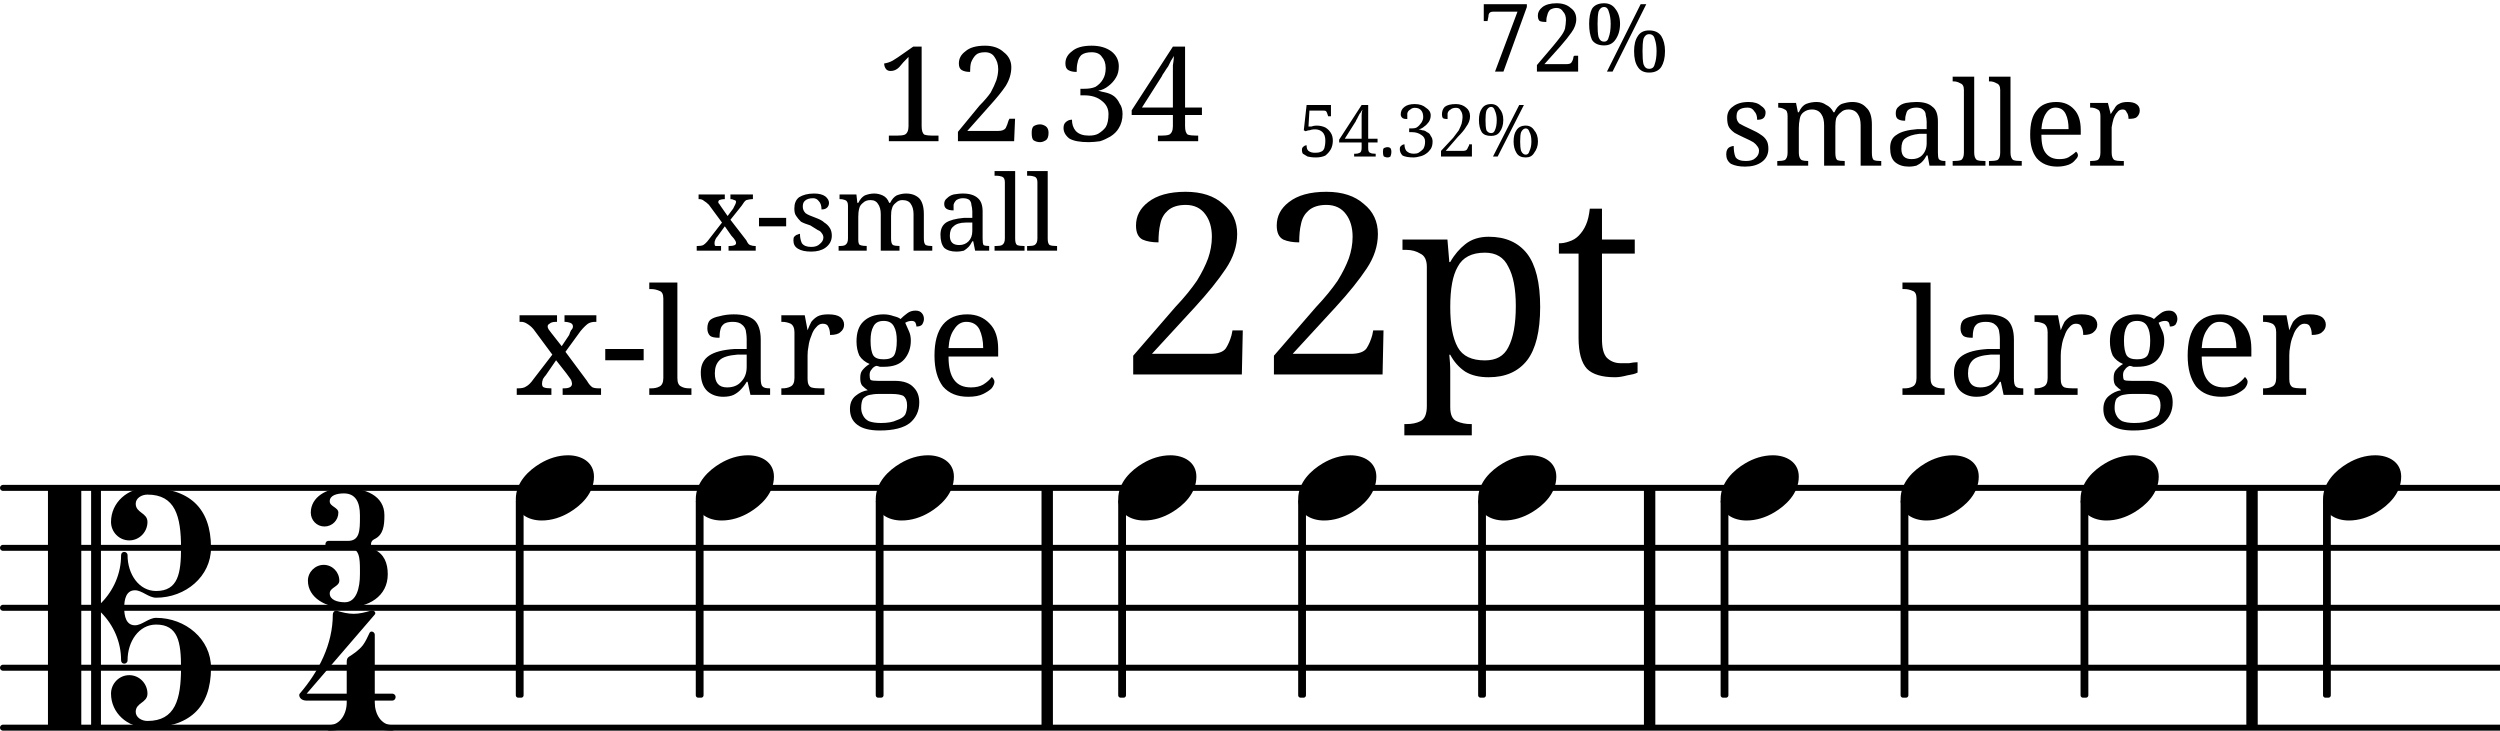
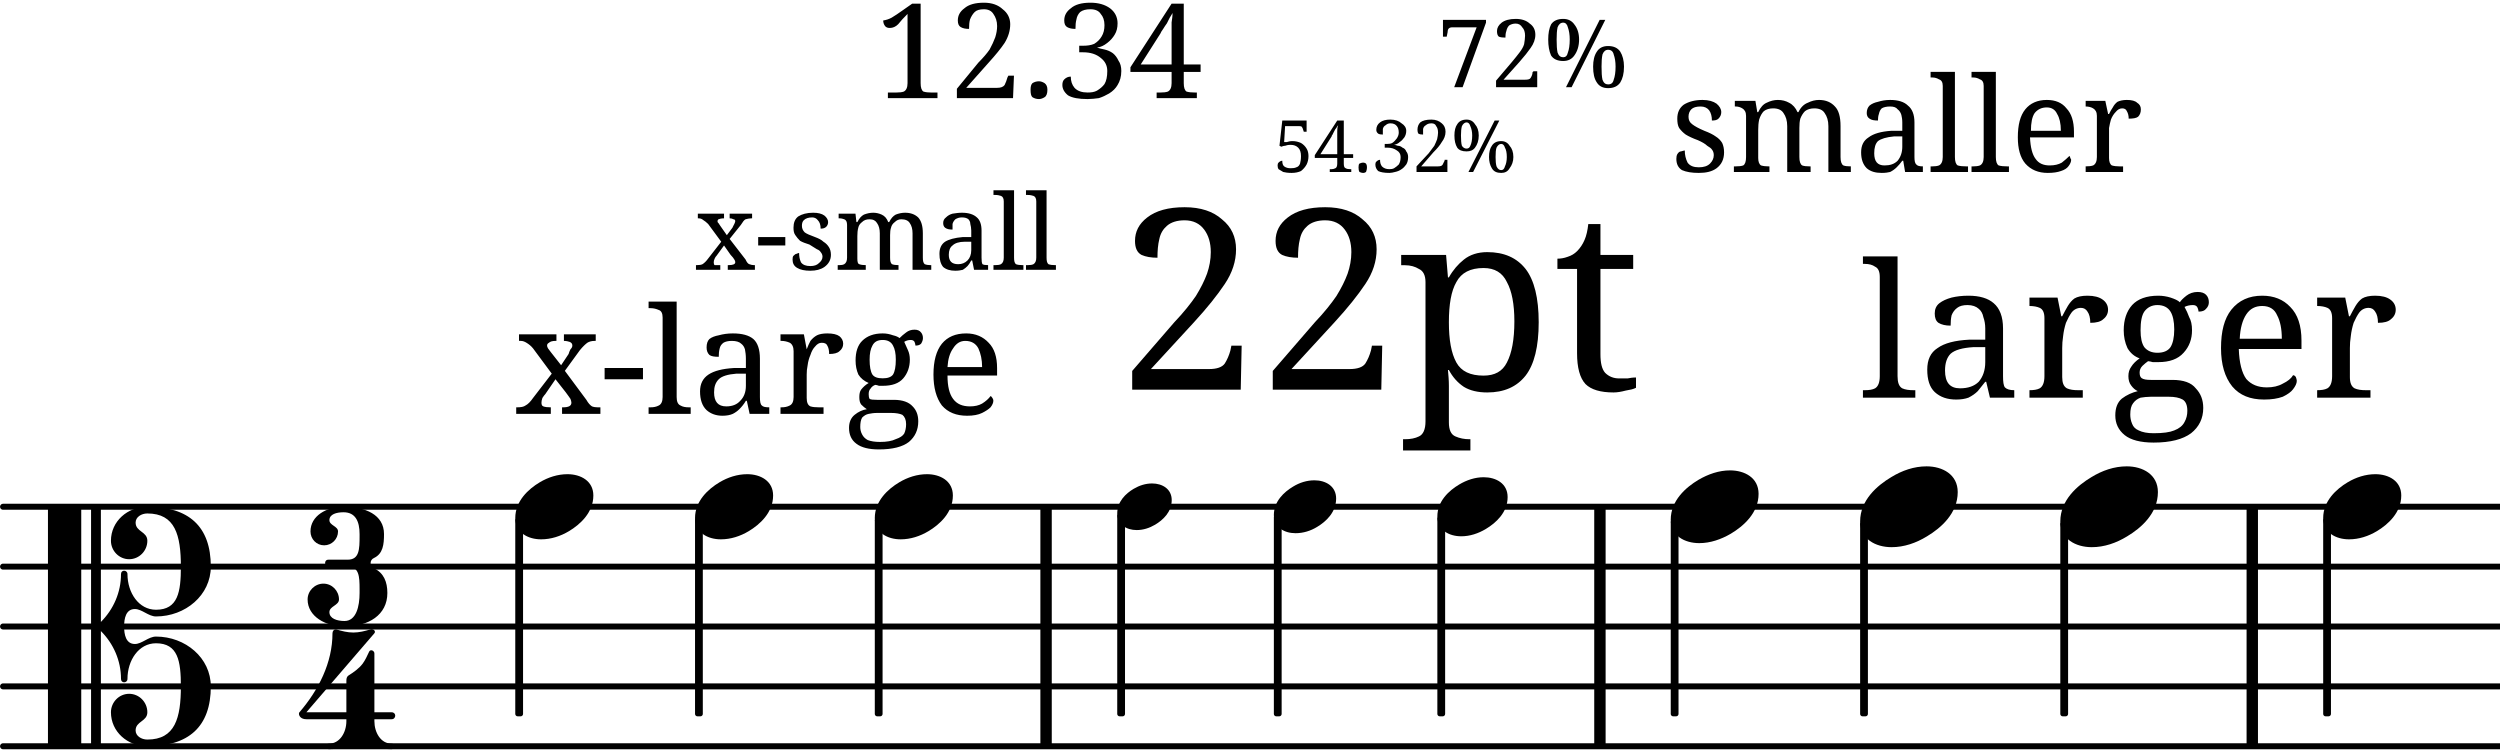
- <svg xmlns="http://www.w3.org/2000/svg" version="1.2" width="73.29mm" height="21.42mm" viewBox="8.536 -0 41.705 12.189">
-   <line transform="translate(8.5358, 12.1391)" stroke-linejoin="round" stroke-linecap="round" stroke-width="0.1" stroke="currentColor" x1="0.05" y1="-0" x2="41.705" y2="-0" />
-   <line transform="translate(8.5358, 11.1391)" stroke-linejoin="round" stroke-linecap="round" stroke-width="0.1" stroke="currentColor" x1="0.05" y1="-0" x2="41.705" y2="-0" />
-   <line transform="translate(8.5358, 10.1391)" stroke-linejoin="round" stroke-linecap="round" stroke-width="0.1" stroke="currentColor" x1="0.05" y1="-0" x2="41.705" y2="-0" />
-   <line transform="translate(8.5358, 9.1391)" stroke-linejoin="round" stroke-linecap="round" stroke-width="0.1" stroke="currentColor" x1="0.05" y1="-0" x2="41.705" y2="-0" />
-   <line transform="translate(8.5358, 8.1391)" stroke-linejoin="round" stroke-linecap="round" stroke-width="0.1" stroke="currentColor" x1="0.05" y1="-0" x2="41.705" y2="-0" />
-   <rect transform="translate(25.9106, 10.1391)" x="0" y="-2" width="0.19" height="4" ry="0" fill="currentColor" />
-   <rect transform="translate(46.0095, 10.1391)" x="0" y="-2" width="0.19" height="4" ry="0" fill="currentColor" />
-   <rect transform="translate(35.9601, 10.1391)" x="0" y="-2" width="0.19" height="4" ry="0" fill="currentColor" />
-   <rect transform="translate(37.3044, 10.1391)" x="-0.065" y="-1.814" width="0.13" height="3.314" ry="0.04" fill="currentColor" />
+ <svg xmlns="http://www.w3.org/2000/svg" version="1.2" width="73.37mm" height="21.99mm" viewBox="8.536 -0 41.751 12.514">
+   <line transform="translate(8.5358, 12.4635)" stroke-linejoin="round" stroke-linecap="round" stroke-width="0.1" stroke="currentColor" x1="0.05" y1="-0" x2="41.751" y2="-0" />
+   <line transform="translate(8.5358, 11.4635)" stroke-linejoin="round" stroke-linecap="round" stroke-width="0.1" stroke="currentColor" x1="0.05" y1="-0" x2="41.751" y2="-0" />
+   <line transform="translate(8.5358, 10.4635)" stroke-linejoin="round" stroke-linecap="round" stroke-width="0.1" stroke="currentColor" x1="0.05" y1="-0" x2="41.751" y2="-0" />
+   <line transform="translate(8.5358, 9.4635)" stroke-linejoin="round" stroke-linecap="round" stroke-width="0.1" stroke="currentColor" x1="0.05" y1="-0" x2="41.751" y2="-0" />
+   <line transform="translate(8.5358, 8.4635)" stroke-linejoin="round" stroke-linecap="round" stroke-width="0.1" stroke="currentColor" x1="0.05" y1="-0" x2="41.751" y2="-0" />
+   <rect transform="translate(25.9106, 10.4635)" x="0" y="-2" width="0.19" height="4" ry="0" fill="currentColor" />
+   <rect transform="translate(46.0557, 10.4635)" x="0" y="-2" width="0.19" height="4" ry="0" fill="currentColor" />
+   <rect transform="translate(35.1607, 10.4635)" x="0" y="-2" width="0.19" height="4" ry="0" fill="currentColor" />
+   <rect transform="translate(36.5034, 10.4635)" x="-0.065" y="-1.785" width="0.13" height="3.285" ry="0.04" fill="currentColor" />
  <g class="dir">
-     <text transform="translate(30.1922, 2.611)" font-family="serif" font-size="1.195" text-anchor="start" fill="currentColor">
+     <text transform="translate(29.81, 2.8723)" font-family="serif" font-size="1.195" text-anchor="start" fill="currentColor">
      <tspan>
54.32%</tspan>
    </text>
  </g>
  <g class="dir">
-     <text transform="translate(37.2394, 2.7638)" font-family="serif" font-size="1.96" text-anchor="start" fill="currentColor">
+     <text transform="translate(36.4384, 2.8723)" font-family="serif" font-size="2.2" text-anchor="start" fill="currentColor">
      <tspan>
smaller</tspan>
    </text>
  </g>
  <g class="note" id="n07">
-     <path transform="translate(37.2394, 8.1391) scale(0.004, -0.004)" d="M218 136c55 0 108 -28 108 -89c0 -71 -55 -121 -102 -149c-35 -21 -75 -34 -116 -34c-55 0 -108 28 -108 89c0 71 55 121 102 149c35 21 75 34 116 34z" fill="currentColor" />
+     <path transform="translate(36.4384, 8.4635) scale(0.0045, -0.0045)" d="M220 135c54 0 106 -27 106 -87c0 -71 -56 -120 -103 -148c-36 -21 -76 -35 -117 -35c-54 0 -106 27 -106 87c0 71 56 120 103 148c36 21 76 35 117 35z" fill="currentColor" />
  </g>
-   <rect transform="translate(33.2595, 10.1391)" x="-0.065" y="-1.814" width="0.13" height="3.314" ry="0.04" fill="currentColor" />
+   <rect transform="translate(32.6055, 10.4635)" x="-0.065" y="-1.84" width="0.13" height="3.34" ry="0.04" fill="currentColor" />
  <g class="dir">
-     <text transform="translate(33.1945, 1.195)" font-family="serif" font-size="1.584" text-anchor="start" fill="currentColor">
+     <text transform="translate(32.5405, 1.4563)" font-family="serif" font-size="1.584" text-anchor="start" fill="currentColor">
      <tspan>
72%</tspan>
    </text>
  </g>
  <g class="note" id="n06">
-     <path transform="translate(33.1945, 8.1391) scale(0.004, -0.004)" d="M218 136c55 0 108 -28 108 -89c0 -71 -55 -121 -102 -149c-35 -21 -75 -34 -116 -34c-55 0 -108 28 -108 89c0 71 55 121 102 149c35 21 75 34 116 34z" fill="currentColor" />
+     <path transform="translate(32.5405, 8.4635) scale(0.0036, -0.0036)" d="M215 137c57 0 111 -29 111 -92c0 -71 -54 -120 -101 -148c-35 -21 -74 -34 -114 -34c-57 0 -111 29 -111 92c0 71 54 120 101 148c35 21 74 34 114 34z" fill="currentColor" />
  </g>
-   <rect transform="translate(30.2572, 10.1391)" x="-0.065" y="-1.814" width="0.13" height="3.314" ry="0.04" fill="currentColor" />
-   <rect transform="translate(47.3539, 10.1391)" x="-0.065" y="-1.814" width="0.13" height="3.314" ry="0.04" fill="currentColor" />
+   <rect transform="translate(29.875, 10.4635)" x="-0.065" y="-1.864" width="0.13" height="3.364" ry="0.04" fill="currentColor" />
+   <rect transform="translate(47.4, 10.4635)" x="-0.065" y="-1.814" width="0.13" height="3.314" ry="0.04" fill="currentColor" />
  <g class="note" id="n10">
-     <path transform="translate(47.2889, 8.1391) scale(0.004, -0.004)" d="M218 136c55 0 108 -28 108 -89c0 -71 -55 -121 -102 -149c-35 -21 -75 -34 -116 -34c-55 0 -108 28 -108 89c0 71 55 121 102 149c35 21 75 34 116 34z" fill="currentColor" />
+     <path transform="translate(47.335, 8.4635) scale(0.004, -0.004)" d="M218 136c55 0 108 -28 108 -89c0 -71 -55 -121 -102 -149c-35 -21 -75 -34 -116 -34c-55 0 -108 28 -108 89c0 71 55 121 102 149c35 21 75 34 116 34z" fill="currentColor" />
  </g>
-   <rect transform="translate(43.3089, 10.1391)" x="-0.065" y="-1.814" width="0.13" height="3.314" ry="0.04" fill="currentColor" />
+   <rect transform="translate(43.0097, 10.4635)" x="-0.065" y="-1.752" width="0.13" height="3.252" ry="0.04" fill="currentColor" />
  <g class="note" id="n09">
-     <path transform="translate(43.2439, 8.1391) scale(0.004, -0.004)" d="M218 136c55 0 108 -28 108 -89c0 -71 -55 -121 -102 -149c-35 -21 -75 -34 -116 -34c-55 0 -108 28 -108 89c0 71 55 121 102 149c35 21 75 34 116 34z" fill="currentColor" />
+     <path transform="translate(42.9447, 8.4635) scale(0.005, -0.005)" d="M222 135c53 0 104 -27 104 -86c0 -71 -56 -120 -103 -148c-36 -22 -76 -36 -118 -36c-53 0 -105 27 -105 86c0 71 57 120 104 148c36 22 76 36 118 36z" fill="currentColor" />
  </g>
-   <rect transform="translate(40.3067, 10.1391)" x="-0.065" y="-1.814" width="0.13" height="3.314" ry="0.04" fill="currentColor" />
+   <rect transform="translate(39.6664, 10.4635)" x="-0.065" y="-1.752" width="0.13" height="3.252" ry="0.04" fill="currentColor" />
  <g class="dir">
-     <text transform="translate(40.2417, 6.5878)" font-family="serif" font-size="2.47" text-anchor="start" fill="currentColor">
+     <text transform="translate(39.6014, 6.6417)" font-family="serif" font-size="3.111" text-anchor="start" fill="currentColor">
      <tspan>
larger</tspan>
    </text>
  </g>
  <g class="note" id="n08">
-     <path transform="translate(40.2417, 8.1391) scale(0.004, -0.004)" d="M218 136c55 0 108 -28 108 -89c0 -71 -55 -121 -102 -149c-35 -21 -75 -34 -116 -34c-55 0 -108 28 -108 89c0 71 55 121 102 149c35 21 75 34 116 34z" fill="currentColor" />
+     <path transform="translate(39.6014, 8.4635) scale(0.005, -0.005)" d="M222 135c53 0 104 -27 104 -86c0 -71 -56 -120 -103 -148c-36 -22 -76 -36 -118 -36c-53 0 -105 27 -105 86c0 71 57 120 104 148c36 22 76 36 118 36z" fill="currentColor" />
  </g>
  <g class="dir">
-     <text transform="translate(23.1451, 2.3559)" font-family="serif" font-size="2.2" text-anchor="start" fill="currentColor">
+     <text transform="translate(23.1451, 1.6389)" font-family="serif" font-size="2.2" text-anchor="start" fill="currentColor">
      <tspan>
12.34</tspan>
    </text>
  </g>
  <g class="note" id="n03">
-     <path transform="translate(23.1451, 8.1391) scale(0.004, -0.004)" d="M218 136c55 0 108 -28 108 -89c0 -71 -55 -121 -102 -149c-35 -21 -75 -34 -116 -34c-55 0 -108 28 -108 89c0 71 55 121 102 149c35 21 75 34 116 34z" fill="currentColor" />
+     <path transform="translate(23.1451, 8.4635) scale(0.004, -0.004)" d="M218 136c55 0 108 -28 108 -89c0 -71 -55 -121 -102 -149c-35 -21 -75 -34 -116 -34c-55 0 -108 28 -108 89c0 71 55 121 102 149c35 21 75 34 116 34z" fill="currentColor" />
  </g>
  <g class="note" id="n05">
-     <path transform="translate(30.1922, 8.1391) scale(0.004, -0.004)" d="M218 136c55 0 108 -28 108 -89c0 -71 -55 -121 -102 -149c-35 -21 -75 -34 -116 -34c-55 0 -108 28 -108 89c0 71 55 121 102 149c35 21 75 34 116 34z" fill="currentColor" />
+     <path transform="translate(29.81, 8.4635) scale(0.0032, -0.0032)" d="M212 138c59 0 113 -31 113 -95c0 -71 -52 -120 -99 -148c-34 -21 -73 -33 -113 -33c-59 0 -113 31 -113 95c0 71 53 120 100 148c34 21 72 33 112 33z" fill="currentColor" />
  </g>
-   <rect transform="translate(20.2078, 10.1391)" x="-0.065" y="-1.814" width="0.13" height="3.314" ry="0.04" fill="currentColor" />
+   <rect transform="translate(20.2078, 10.4635)" x="-0.065" y="-1.814" width="0.13" height="3.314" ry="0.04" fill="currentColor" />
  <g class="dir">
-     <text transform="translate(20.1428, 4.1816)" font-family="serif" font-size="1.746" text-anchor="start" fill="currentColor">
+     <text transform="translate(20.1428, 4.506)" font-family="serif" font-size="1.746" text-anchor="start" fill="currentColor">
      <tspan>
x-small</tspan>
    </text>
  </g>
  <g class="note" id="n02">
-     <path transform="translate(20.1428, 8.1391) scale(0.004, -0.004)" d="M218 136c55 0 108 -28 108 -89c0 -71 -55 -121 -102 -149c-35 -21 -75 -34 -116 -34c-55 0 -108 28 -108 89c0 71 55 121 102 149c35 21 75 34 116 34z" fill="currentColor" />
+     <path transform="translate(20.1428, 8.4635) scale(0.004, -0.004)" d="M218 136c55 0 108 -28 108 -89c0 -71 -55 -121 -102 -149c-35 -21 -75 -34 -116 -34c-55 0 -108 28 -108 89c0 71 55 121 102 149c35 21 75 34 116 34z" fill="currentColor" />
  </g>
-   <rect transform="translate(23.2101, 10.1391)" x="-0.065" y="-1.814" width="0.13" height="3.314" ry="0.04" fill="currentColor" />
+   <rect transform="translate(23.2101, 10.4635)" x="-0.065" y="-1.814" width="0.13" height="3.314" ry="0.04" fill="currentColor" />
  <g class="note" id="n01">
-     <path transform="translate(17.1406, 8.1391) scale(0.004, -0.004)" d="M218 136c55 0 108 -28 108 -89c0 -71 -55 -121 -102 -149c-35 -21 -75 -34 -116 -34c-55 0 -108 28 -108 89c0 71 55 121 102 149c35 21 75 34 116 34z" fill="currentColor" />
+     <path transform="translate(17.1406, 8.4635) scale(0.004, -0.004)" d="M218 136c55 0 108 -28 108 -89c0 -71 -55 -121 -102 -149c-35 -21 -75 -34 -116 -34c-55 0 -108 28 -108 89c0 71 55 121 102 149c35 21 75 34 116 34z" fill="currentColor" />
  </g>
  <g class="dir">
-     <text transform="translate(17.1406, 6.5878)" font-family="serif" font-size="2.47" text-anchor="start" fill="currentColor">
+     <text transform="translate(17.1406, 6.9122)" font-family="serif" font-size="2.47" text-anchor="start" fill="currentColor">
      <tspan>
x-large</tspan>
    </text>
  </g>
-   <rect transform="translate(17.2056, 10.1391)" x="-0.065" y="-1.814" width="0.13" height="3.314" ry="0.04" fill="currentColor" />
+   <rect transform="translate(17.2056, 10.4635)" x="-0.065" y="-1.814" width="0.13" height="3.314" ry="0.04" fill="currentColor" />
  <g class="meterSig">
-     <path transform="translate(13.6724, 10.1391) scale(0.004, -0.004)" d="M150 477c-29 0 -59 -8 -59 -33c0 -22 36 -25 36 -47c0 -32 -26 -58 -58 -58s-57 26 -57 58c0 65 67 103 138 103c91 0 169 -33 169 -114c0 -43 -4 -82 -42 -100c-9 -4 -14 -12 -14 -21s5 -18 14 -22c41 -19 56 -57 56 -103c0 -92 -79 -140 -179 -140 c-79 0 -154 42 -154 113c0 36 30 66 66 66s65 -30 65 -66c0 -25 -40 -28 -40 -53c0 -27 32 -37 63 -37c49 0 63 61 63 117v16c0 54 -2 94 -50 94h-80c-10 0 -14 8 -14 15s4 14 14 14h80c49 0 50 43 50 99v8c0 54 -18 91 -67 91z" fill="currentColor" />
-     <path transform="translate(13.5358, 12.1877) scale(0.004, -0.004)" d="M204 307c22 14 44 29 60 50c11 15 19 33 27 50c2 4 5 6 9 6c6 0 13 -5 13 -14v-245h72c10 0 15 -7 15 -14s-5 -15 -15 -15h-72v-8c0 -48 27 -94 72 -94c8 0 12 -5 12 -11s-4 -12 -12 -12c-44 0 -87 13 -131 13s-87 -13 -131 -13c-8 0 -12 6 -12 12s4 11 12 11 c45 0 73 46 73 94v8h-167c-23 0 -31 14 -31 23c0 3 1 5 2 6c80 93 138 207 138 330c0 9 6 16 13 16h3c23 -7 47 -13 71 -13s48 6 71 13c2 1 3 1 5 1c11 0 18 -10 12 -17l-284 -330h167v131c0 8 1 17 8 22z" fill="currentColor" />
+     <path transform="translate(13.6724, 10.4635) scale(0.004, -0.004)" d="M150 477c-29 0 -59 -8 -59 -33c0 -22 36 -25 36 -47c0 -32 -26 -58 -58 -58s-57 26 -57 58c0 65 67 103 138 103c91 0 169 -33 169 -114c0 -43 -4 -82 -42 -100c-9 -4 -14 -12 -14 -21s5 -18 14 -22c41 -19 56 -57 56 -103c0 -92 -79 -140 -179 -140 c-79 0 -154 42 -154 113c0 36 30 66 66 66s65 -30 65 -66c0 -25 -40 -28 -40 -53c0 -27 32 -37 63 -37c49 0 63 61 63 117v16c0 54 -2 94 -50 94h-80c-10 0 -14 8 -14 15s4 14 14 14h80c49 0 50 43 50 99v8c0 54 -18 91 -67 91z" fill="currentColor" />
+     <path transform="translate(13.5358, 12.5121) scale(0.004, -0.004)" d="M204 307c22 14 44 29 60 50c11 15 19 33 27 50c2 4 5 6 9 6c6 0 13 -5 13 -14v-245h72c10 0 15 -7 15 -14s-5 -15 -15 -15h-72v-8c0 -48 27 -94 72 -94c8 0 12 -5 12 -11s-4 -12 -12 -12c-44 0 -87 13 -131 13s-87 -13 -131 -13c-8 0 -12 6 -12 12s4 11 12 11 c45 0 73 46 73 94v8h-167c-23 0 -31 14 -31 23c0 3 1 5 2 6c80 93 138 207 138 330c0 9 6 16 13 16h3c23 -7 47 -13 71 -13s48 6 71 13c2 1 3 1 5 1c11 0 18 -10 12 -17l-284 -330h167v131c0 8 1 17 8 22z" fill="currentColor" />
  </g>
  <g class="clef">
-     <path transform="translate(9.3358, 10.1391) scale(0.004, -0.004)" d="M318 0c0 -33 7 -73 45 -73c29 0 57 31 88 31c123 0 229 -89 229 -208c0 -169 -93 -250 -265 -250c-83 0 -152 61 -152 142c0 42 34 77 76 77s76 -35 76 -77c0 -39 -49 -37 -49 -76c0 -23 24 -38 49 -38c116 0 140 90 140 222c0 106 -12 180 -104 180 c-72 0 -119 -71 -119 -149c0 -9 -7 -14 -14 -14s-13 5 -13 14c0 76 -31 147 -84 200v-471c0 -6 -4 -10 -10 -10h-21c-6 0 -10 4 -10 10v980c0 6 4 10 10 10h21c6 0 10 -4 10 -10v-471c53 53 84 124 84 200c0 9 6 14 13 14s14 -5 14 -14c0 -78 47 -149 119 -149 c92 0 104 74 104 180c0 132 -24 222 -140 222c-25 0 -49 -15 -49 -38c0 -39 49 -37 49 -76c0 -42 -34 -77 -76 -77s-76 35 -76 77c0 81 69 142 152 142c172 0 265 -81 265 -250c0 -119 -106 -208 -229 -208c-31 0 -59 31 -88 31c-38 0 -45 -40 -45 -73zM129 -500h-119 c-6 0 -10 4 -10 10v980c0 6 4 10 10 10h119c6 0 10 -4 10 -10v-980c0 -6 -4 -10 -10 -10z" fill="currentColor" />
+     <path transform="translate(9.3358, 10.4635) scale(0.004, -0.004)" d="M318 0c0 -33 7 -73 45 -73c29 0 57 31 88 31c123 0 229 -89 229 -208c0 -169 -93 -250 -265 -250c-83 0 -152 61 -152 142c0 42 34 77 76 77s76 -35 76 -77c0 -39 -49 -37 -49 -76c0 -23 24 -38 49 -38c116 0 140 90 140 222c0 106 -12 180 -104 180 c-72 0 -119 -71 -119 -149c0 -9 -7 -14 -14 -14s-13 5 -13 14c0 76 -31 147 -84 200v-471c0 -6 -4 -10 -10 -10h-21c-6 0 -10 4 -10 10v980c0 6 4 10 10 10h21c6 0 10 -4 10 -10v-471c53 53 84 124 84 200c0 9 6 14 13 14s14 -5 14 -14c0 -78 47 -149 119 -149 c92 0 104 74 104 180c0 132 -24 222 -140 222c-25 0 -49 -15 -49 -38c0 -39 49 -37 49 -76c0 -42 -34 -77 -76 -77s-76 35 -76 77c0 81 69 142 152 142c172 0 265 -81 265 -250c0 -119 -106 -208 -229 -208c-31 0 -59 31 -88 31c-38 0 -45 -40 -45 -73zM129 -500h-119 c-6 0 -10 4 -10 10v980c0 6 4 10 10 10h119c6 0 10 -4 10 -10v-980c0 -6 -4 -10 -10 -10z" fill="currentColor" />
  </g>
-   <rect transform="translate(27.255, 10.1391)" x="-0.065" y="-1.814" width="0.13" height="3.314" ry="0.04" fill="currentColor" />
+   <rect transform="translate(27.2591, 10.4635)" x="-0.065" y="-1.886" width="0.13" height="3.386" ry="0.04" fill="currentColor" />
  <g class="dir">
-     <text transform="translate(27.19, 6.2464)" font-family="serif" font-size="4.2" text-anchor="start" fill="currentColor">
+     <text transform="translate(27.1941, 6.5076)" font-family="serif" font-size="4.2" text-anchor="start" fill="currentColor">
      <tspan>
22pt</tspan>
    </text>
  </g>
  <g class="note" id="n04">
-     <path transform="translate(27.19, 8.1391) scale(0.004, -0.004)" d="M218 136c55 0 108 -28 108 -89c0 -71 -55 -121 -102 -149c-35 -21 -75 -34 -116 -34c-55 0 -108 28 -108 89c0 71 55 121 102 149c35 21 75 34 116 34z" fill="currentColor" />
+     <path transform="translate(27.1941, 8.4635) scale(0.0028, -0.0028)" d="M208 139c61 0 117 -33 117 -99c0 -71 -52 -119 -99 -147c-34 -20 -71 -32 -110 -32c-61 0 -116 33 -116 99c0 71 51 119 98 147c34 20 71 32 110 32z" fill="currentColor" />
  </g>
</svg>
